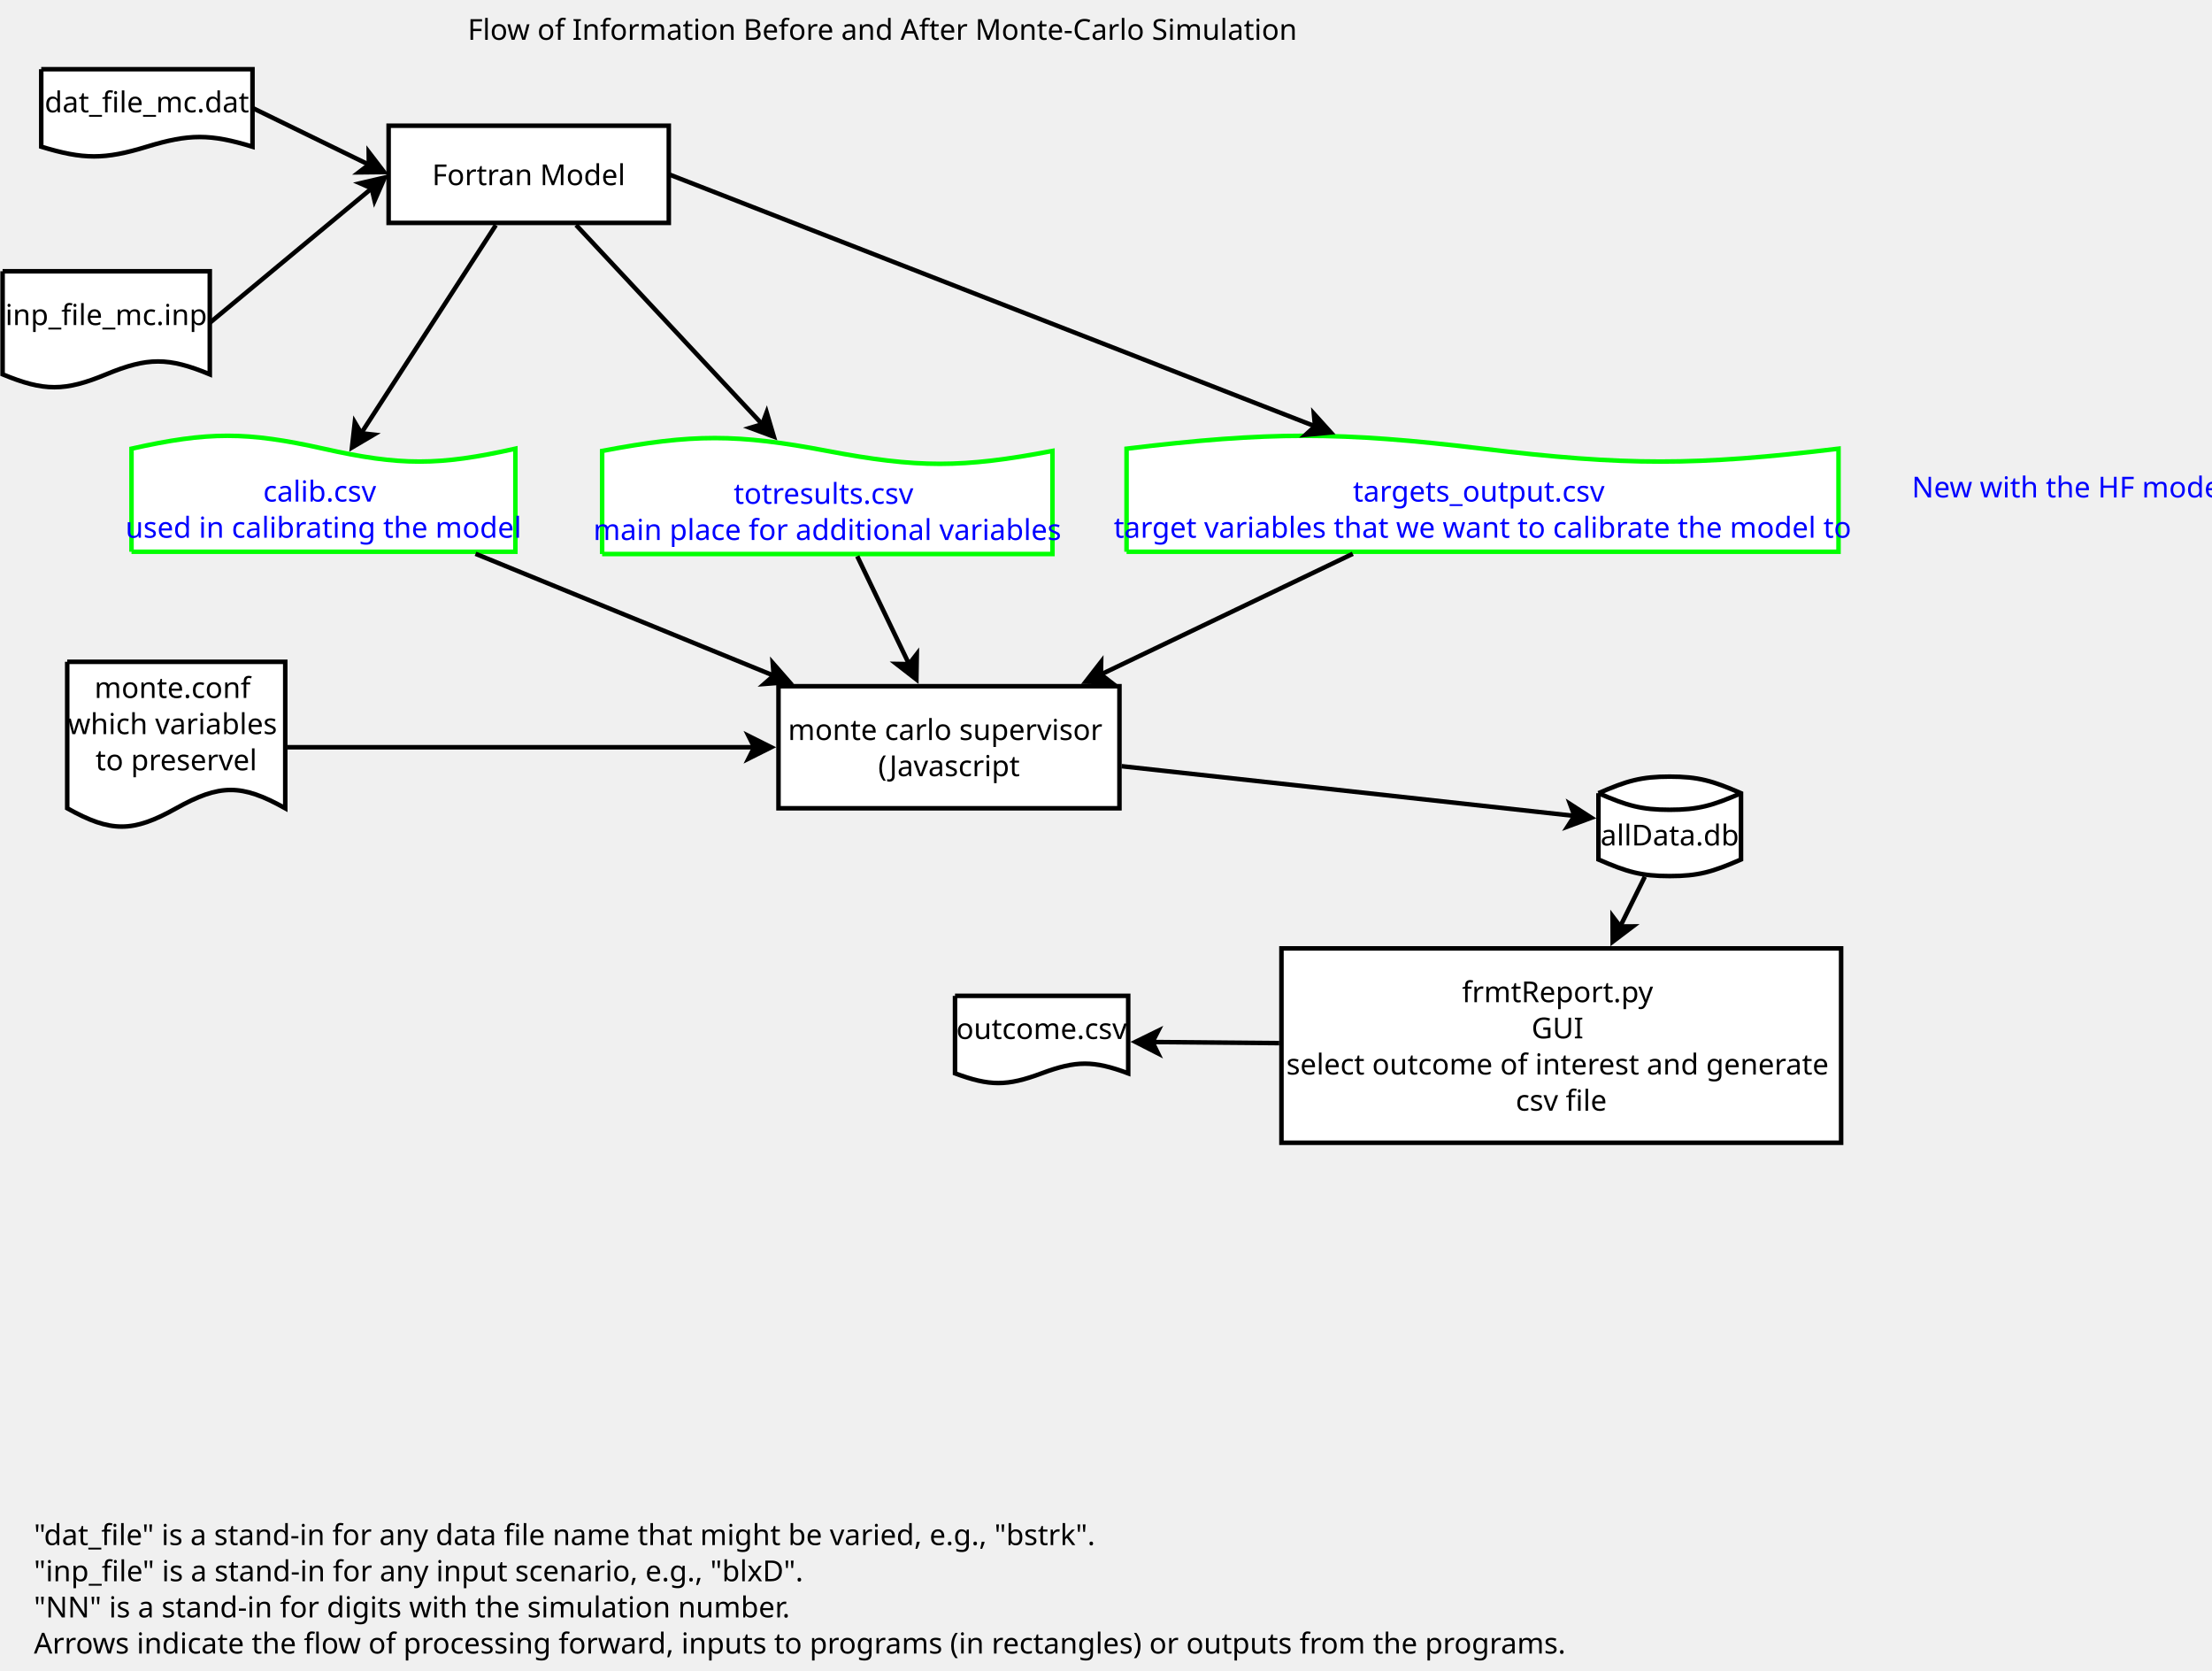
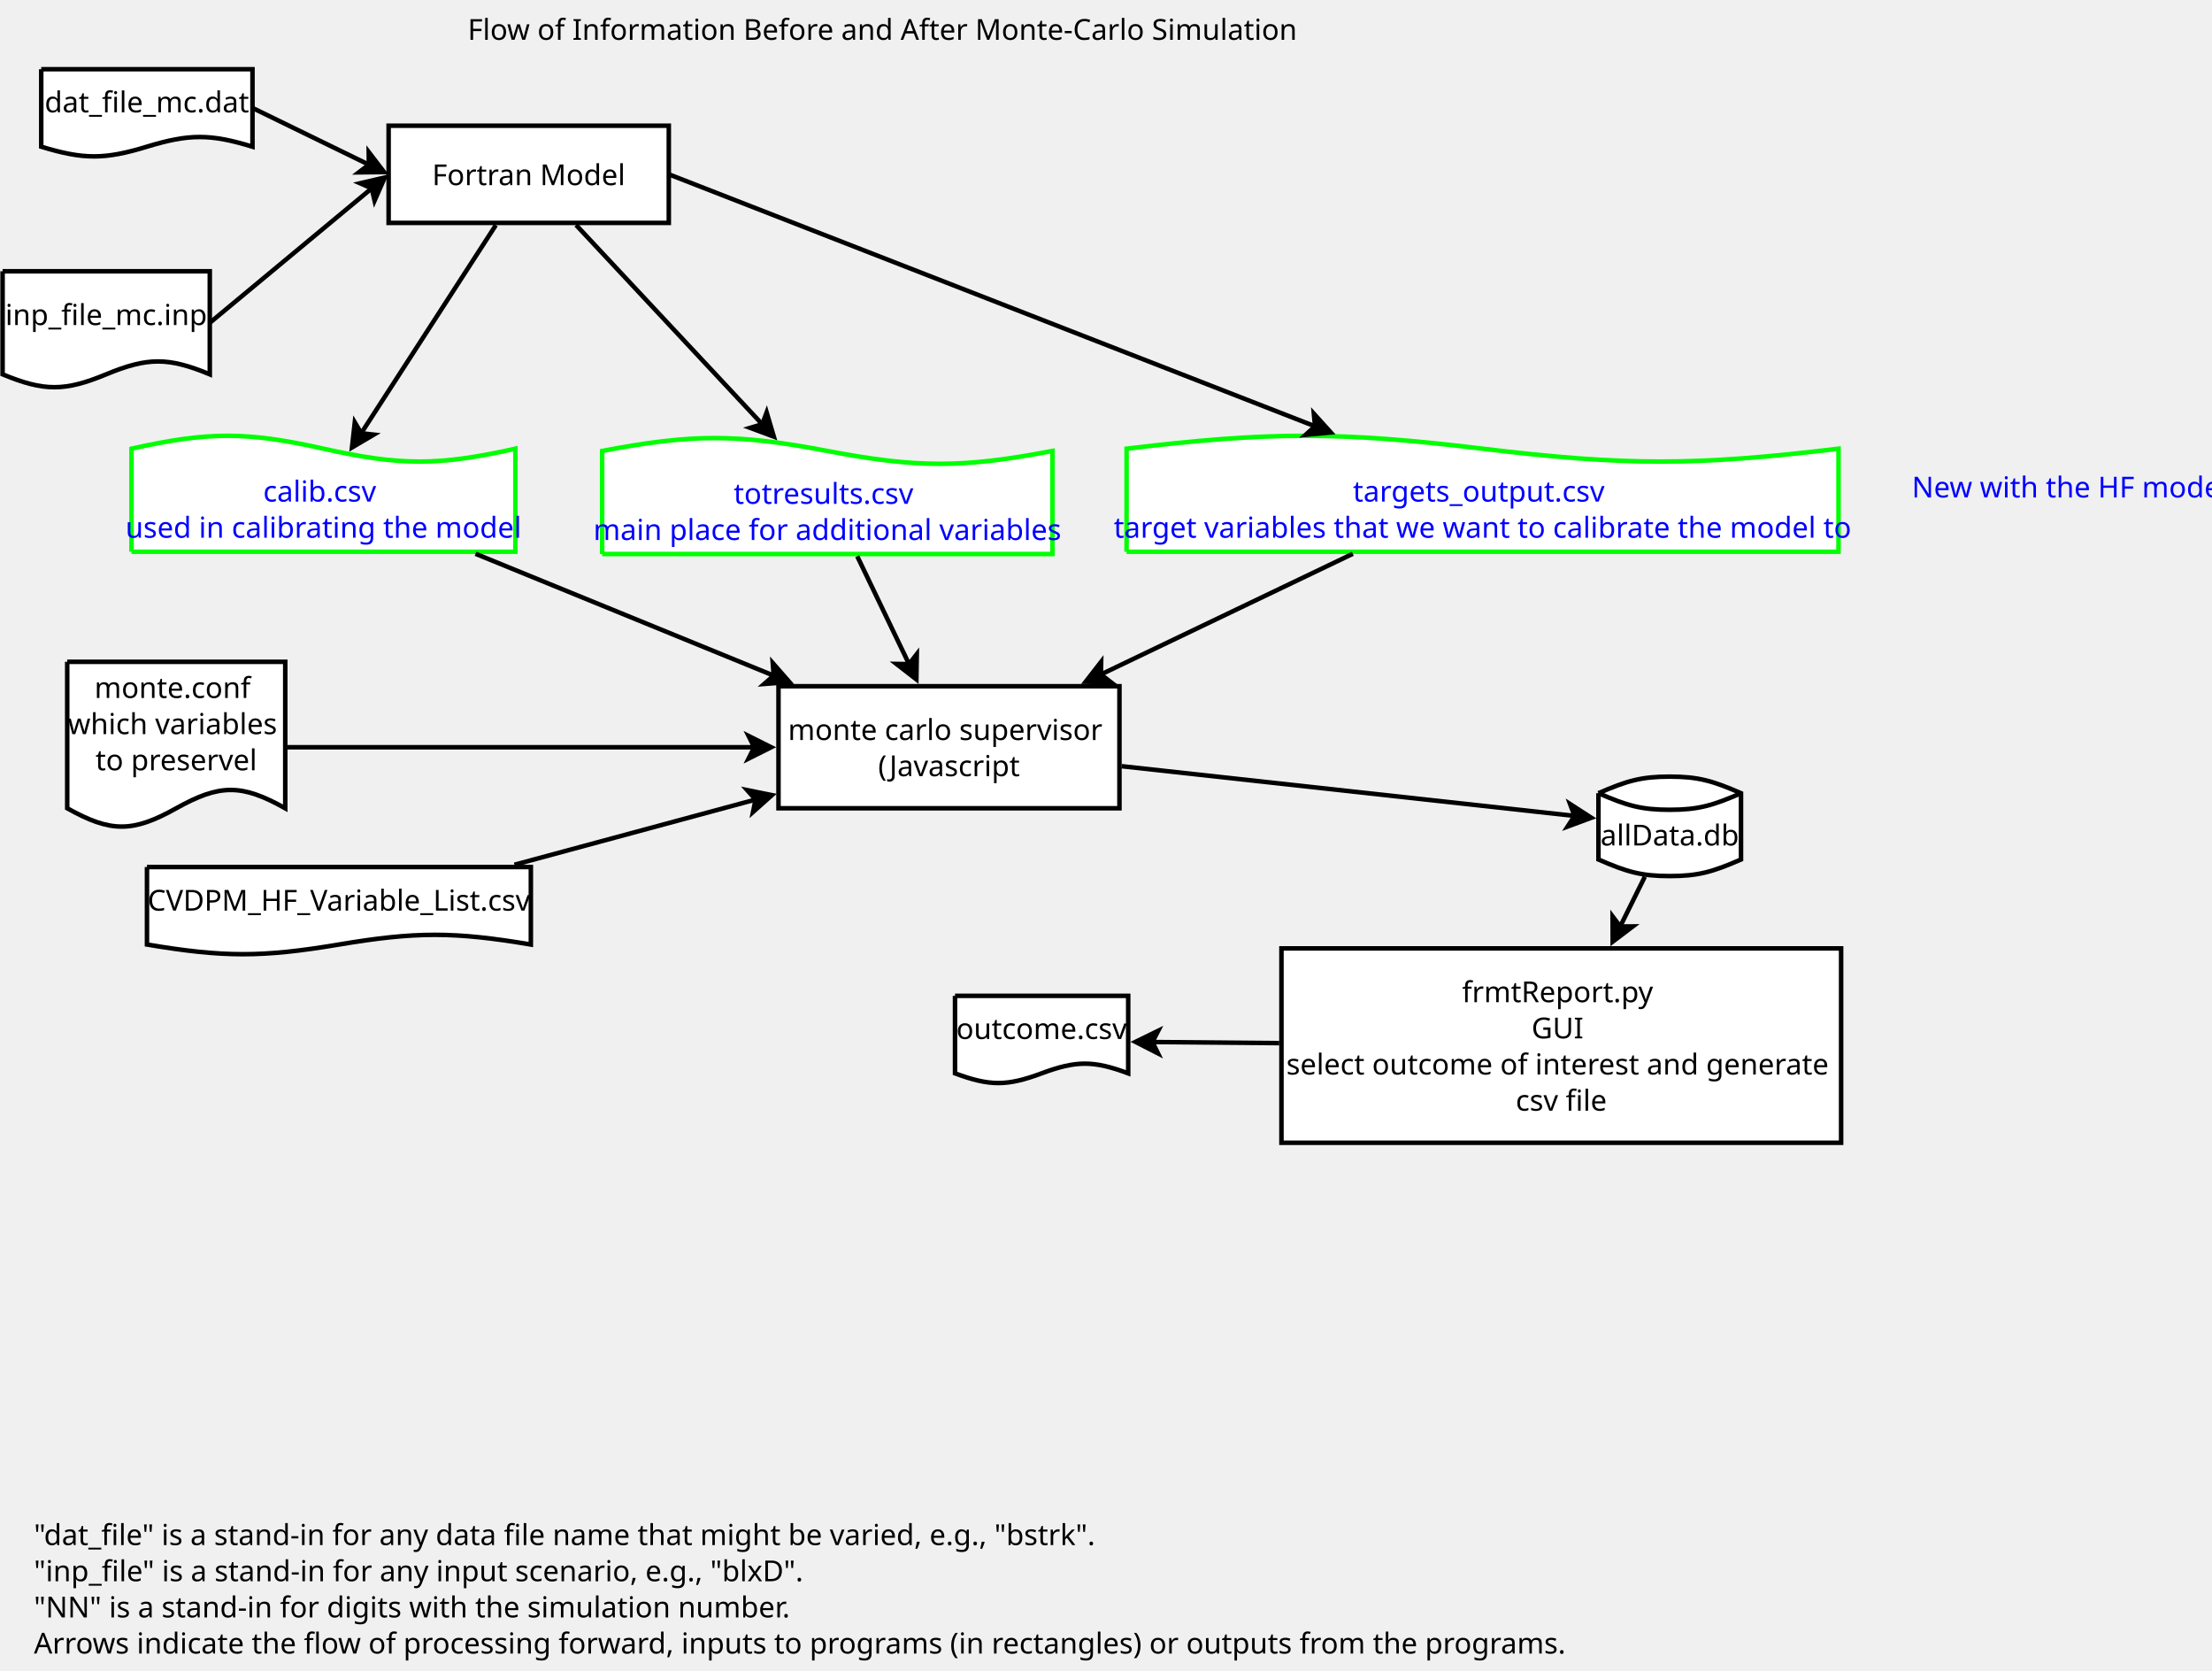
<svg xmlns="http://www.w3.org/2000/svg" width="49cm" height="37cm" viewBox="84 8 979 730">
  <g>
    <path style="fill: #ffffff" d="M 102.25 34 L 195.75,34 L 195.75,68.286 C 177.05,62.571 167.7,62.571 149,68.286 C 130.3,74 120.95,74 102.25,68.286 L 102.25,34z" />
    <path style="fill: none; fill-opacity:0; stroke-width: 2; stroke: #000000" d="M 102.25 34 L 195.75,34 L 195.75,68.286 C 177.05,62.571 167.7,62.571 149,68.286 C 130.3,74 120.95,74 102.25,68.286 L 102.25,34" />
    <text font-size="12.8" style="fill: #000000;text-anchor:middle;font-family:sans-serif;font-style:normal;font-weight:normal" x="149" y="53.086">
      <tspan x="149" y="53.086">dat_file_mc.dat</tspan>
    </text>
  </g>
  <g>
    <path style="fill: #ffffff" d="M 85.15 123.4 L 176.85,123.4 L 176.85,169 C 158.51,161.4 149.34,161.4 131,169 C 112.66,176.6 103.49,176.6 85.15,169 L 85.15,123.4z" />
    <path style="fill: none; fill-opacity:0; stroke-width: 2; stroke: #000000" d="M 85.15 123.4 L 176.85,123.4 L 176.85,169 C 158.51,161.4 149.34,161.4 131,169 C 112.66,176.6 103.49,176.6 85.15,169 L 85.15,123.4" />
    <text font-size="12.8" style="fill: #000000;text-anchor:middle;font-family:sans-serif;font-style:normal;font-weight:normal" x="131" y="147.2">
      <tspan x="131" y="147.2">inp_file_mc.inp</tspan>
    </text>
  </g>
  <g>
    <rect style="fill: #ffffff" x="256" y="59" width="124" height="43" />
    <rect style="fill: none; fill-opacity:0; stroke-width: 2; stroke: #000000" x="256" y="59" width="124" height="43" />
    <text font-size="12.8" style="fill: #000000;text-anchor:middle;font-family:sans-serif;font-style:normal;font-weight:normal" x="318" y="85.3">
      <tspan x="318" y="85.3">Fortran Model</tspan>
    </text>
  </g>
  <g>
    <line style="fill: none; fill-opacity:0; stroke-width: 2; stroke: #000000" x1="195.75" y1="51.143" x2="247.248" y2="76.235" />
    <polygon style="fill: #000000" points="253.99,79.52 242.81,79.635 247.248,76.235 247.19,70.645 " />
    <polygon style="fill: none; fill-opacity:0; stroke-width: 2; stroke: #000000" points="253.99,79.52 242.81,79.635 247.248,76.235 247.19,70.645 " />
  </g>
  <g>
    <line style="fill: none; fill-opacity:0; stroke-width: 2; stroke: #000000" x1="176.85" y1="146.2" x2="248.509" y2="86.718" />
    <polygon style="fill: #000000" points="254.279,81.928 249.778,92.162 248.509,86.718 243.391,84.468 " />
    <polygon style="fill: none; fill-opacity:0; stroke-width: 2; stroke: #000000" points="254.279,81.928 249.778,92.162 248.509,86.718 243.391,84.468 " />
  </g>
  <g>
    <path style="fill: #ffffff" d="M 791.45 354.333 C 804.07,348.833 810.38,347 823,347 C 835.62,347 841.93,348.833 854.55,354.333 L 854.55,383.667 C 841.93,389.167 835.62,391 823,391 C 810.38,391 804.07,389.167 791.45,383.667 L 791.45,354.333z" />
    <path style="fill: none; fill-opacity:0; stroke-width: 2; stroke: #000000" d="M 791.45 354.333 C 804.07,348.833 810.38,347 823,347 C 835.62,347 841.93,348.833 854.55,354.333 L 854.55,383.667 C 841.93,389.167 835.62,391 823,391 C 810.38,391 804.07,389.167 791.45,383.667 L 791.45,354.333" />
    <path style="fill: none; fill-opacity:0; stroke-width: 2; stroke: #000000" d="M 791.45 354.333 C 804.07,359.833 810.38,361.667 823,361.667 C 835.62,361.667 841.93,359.833 854.55,354.333" />
    <text font-size="12.8" style="fill: #000000;text-anchor:middle;font-family:sans-serif;font-style:normal;font-weight:normal" x="823" y="377.467">
      <tspan x="823" y="377.467">allData.db</tspan>
    </text>
  </g>
  <g>
    <line style="fill: none; fill-opacity:0; stroke-width: 2; stroke: #000000" x1="580.45" y1="342.388" x2="780.846" y2="364.375" />
    <polygon style="fill: #000000" points="788.301,365.193 777.815,369.072 780.846,364.375 778.906,359.132 " />
    <polygon style="fill: none; fill-opacity:0; stroke-width: 2; stroke: #000000" points="788.301,365.193 777.815,369.072 780.846,364.375 778.906,359.132 " />
  </g>
  <g>
    <rect style="fill: #ffffff" x="651.15" y="423" width="247.7" height="86" />
    <rect style="fill: none; fill-opacity:0; stroke-width: 2; stroke: #000000" x="651.15" y="423" width="247.7" height="86" />
    <text font-size="12.8" style="fill: #000000;text-anchor:middle;font-family:sans-serif;font-style:normal;font-weight:normal" x="775" y="446.8">
      <tspan x="775" y="446.8">frmtReport.py</tspan>
      <tspan x="775" y="462.8">GUI</tspan>
      <tspan x="775" y="478.8">select outcome of interest and generate</tspan>
      <tspan x="775" y="494.8">csv file</tspan>
    </text>
  </g>
  <g>
    <path style="fill: #ffffff" d="M 506.676 444 L 583.326,444 L 583.326,478.286 C 567.996,472.571 560.331,472.571 545.001,478.286 C 529.671,484 522.006,484 506.676,478.286 L 506.676,444z" />
    <path style="fill: none; fill-opacity:0; stroke-width: 2; stroke: #000000" d="M 506.676 444 L 583.326,444 L 583.326,478.286 C 567.996,472.571 560.331,472.571 545.001,478.286 C 529.671,484 522.006,484 506.676,478.286 L 506.676,444" />
    <text font-size="12.8" style="fill: #000000;text-anchor:middle;font-family:sans-serif;font-style:normal;font-weight:normal" x="545.001" y="463.086">
      <tspan x="545.001" y="463.086">outcome.csv</tspan>
    </text>
  </g>
  <g>
    <line style="fill: none; fill-opacity:0; stroke-width: 2; stroke: #000000" x1="811.973" y1="391.284" x2="801.08" y2="413.297" />
    <polygon style="fill: #000000" points="797.753,420.019 797.707,408.839 801.08,413.297 806.67,413.274 " />
    <polygon style="fill: none; fill-opacity:0; stroke-width: 2; stroke: #000000" points="797.753,420.019 797.707,408.839 801.08,413.297 806.67,413.274 " />
  </g>
  <g>
    <line style="fill: none; fill-opacity:0; stroke-width: 2; stroke: #000000" x1="650.16" y1="464.914" x2="594.057" y2="464.427" />
    <polygon style="fill: #000000" points="586.557,464.361 596.601,459.449 594.057,464.427 596.514,469.448 " />
    <polygon style="fill: none; fill-opacity:0; stroke-width: 2; stroke: #000000" points="586.557,464.361 596.601,459.449 594.057,464.427 596.514,469.448 " />
  </g>
  <text font-size="12.8" style="fill: #000000;text-anchor:start;font-family:sans-serif;font-style:normal;font-weight:normal" x="99" y="687">
    <tspan x="99" y="687">"dat_file" is a stand-in for any data file name that might be varied, e.g., "bstrk".</tspan>
    <tspan x="99" y="703">"inp_file" is a stand-in for any input scenario, e.g., "blxD".</tspan>
    <tspan x="99" y="719">"NN" is a stand-in for digits with the simulation number.</tspan>
    <tspan x="99" y="735">Arrows indicate the flow of processing forward, inputs to programs (in rectangles) or outputs from the programs.</tspan>
  </text>
  <text font-size="12.8" style="fill: #000000;text-anchor:start;font-family:sans-serif;font-style:normal;font-weight:normal" x="291" y="21">
    <tspan x="291" y="21">Flow of Information Before and After Monte-Carlo Simulation</tspan>
  </text>
  <g>
    <path style="fill: #ffffff" d="M 142.2 247.5 L 312.1,247.5 L 312.1,201.9 C 278.12,209.5 261.13,209.5 227.15,201.9 C 193.17,194.3 176.18,194.3 142.2,201.9 L 142.2,247.5z" />
    <path style="fill: none; fill-opacity:0; stroke-width: 2; stroke: #00ff00" d="M 142.2 247.5 L 312.1,247.5 L 312.1,201.9 C 278.12,209.5 261.13,209.5 227.15,201.9 C 193.17,194.3 176.18,194.3 142.2,201.9 L 142.2,247.5" />
    <text font-size="12.8" style="fill: #0000ff;text-anchor:middle;font-family:sans-serif;font-style:normal;font-weight:normal" x="227.15" y="225.3">
      <tspan x="227.15" y="225.3">calib.csv</tspan>
      <tspan x="227.15" y="241.3">used in calibrating the model</tspan>
    </text>
  </g>
  <g>
    <path style="fill: #ffffff" d="M 350.5 248.5 L 549.8,248.5 L 549.8,202.9 C 509.94,210.5 490.01,210.5 450.15,202.9 C 410.29,195.3 390.36,195.3 350.5,202.9 L 350.5,248.5z" />
    <path style="fill: none; fill-opacity:0; stroke-width: 2; stroke: #00ff00" d="M 350.5 248.5 L 549.8,248.5 L 549.8,202.9 C 509.94,210.5 490.01,210.5 450.15,202.9 C 410.29,195.3 390.36,195.3 350.5,202.9 L 350.5,248.5" />
    <text font-size="12.8" style="fill: #0000ff;text-anchor:middle;font-family:sans-serif;font-style:normal;font-weight:normal" x="450.15" y="226.3">
      <tspan x="450.15" y="226.3">totresults.csv</tspan>
      <tspan x="450.15" y="242.3">main place for additional variables</tspan>
    </text>
  </g>
  <g>
    <path style="fill: #ffffff" d="M 582.6 247.5 L 897.7,247.5 L 897.7,201.9 C 834.68,209.5 803.17,209.5 740.15,201.9 C 677.13,194.3 645.62,194.3 582.6,201.9 L 582.6,247.5z" />
    <path style="fill: none; fill-opacity:0; stroke-width: 2; stroke: #00ff00" d="M 582.6 247.5 L 897.7,247.5 L 897.7,201.9 C 834.68,209.5 803.17,209.5 740.15,201.9 C 677.13,194.3 645.62,194.3 582.6,201.9 L 582.6,247.5" />
    <text font-size="12.8" style="fill: #0000ff;text-anchor:middle;font-family:sans-serif;font-style:normal;font-weight:normal" x="740.15" y="225.3">
      <tspan x="740.15" y="225.3">targets_output.csv</tspan>
      <tspan x="740.15" y="241.3">target variables that we want to calibrate the model to</tspan>
    </text>
  </g>
  <g>
    <line style="fill: none; fill-opacity:0; stroke-width: 2; stroke: #000000" x1="303.444" y1="102.995" x2="243.868" y2="195.065" />
    <polygon style="fill: #000000" points="239.793,201.361 241.028,190.249 243.868,195.065 249.424,195.682 " />
    <polygon style="fill: none; fill-opacity:0; stroke-width: 2; stroke: #000000" points="239.793,201.361 241.028,190.249 243.868,195.065 249.424,195.682 " />
  </g>
  <g>
    <line style="fill: none; fill-opacity:0; stroke-width: 2; stroke: #000000" x1="338.971" y1="102.939" x2="421.362" y2="191.096" />
    <polygon style="fill: #000000" points="426.483,196.576 416.002,192.684 421.362,191.096 423.308,185.856 " />
    <polygon style="fill: none; fill-opacity:0; stroke-width: 2; stroke: #000000" points="426.483,196.576 416.002,192.684 421.362,191.096 423.308,185.856 " />
  </g>
  <text font-size="12.8" style="fill: #0000ff;text-anchor:start;font-family:sans-serif;font-style:normal;font-weight:normal" x="930.15" y="223.475">
    <tspan x="930.15" y="223.475">New with the HF model</tspan>
  </text>
  <g>
    <rect style="fill: #ffffff" x="428.55" y="307" width="150.9" height="54" />
    <rect style="fill: none; fill-opacity:0; stroke-width: 2; stroke: #000000" x="428.55" y="307" width="150.9" height="54" />
    <text font-size="12.8" style="fill: #000000;text-anchor:middle;font-family:sans-serif;font-style:normal;font-weight:normal" x="504" y="330.8">
      <tspan x="504" y="330.8">monte carlo supervisor</tspan>
      <tspan x="504" y="346.8">(Javascript</tspan>
    </text>
  </g>
  <g>
    <line style="fill: none; fill-opacity:0; stroke-width: 2; stroke: #000000" x1="380" y1="80.5" x2="666.013" y2="191.998" />
    <polygon style="fill: #000000" points="673,194.723 661.867,195.749 666.013,191.998 665.499,186.432 " />
    <polygon style="fill: none; fill-opacity:0; stroke-width: 2; stroke: #000000" points="673,194.723 661.867,195.749 666.013,191.998 665.499,186.432 " />
  </g>
  <g>
    <line style="fill: none; fill-opacity:0; stroke-width: 2; stroke: #000000" x1="294.47" y1="248.402" x2="426.434" y2="302.312" />
    <polygon style="fill: #000000" points="433.377,305.149 422.228,305.995 426.434,302.312 426.01,296.738 " />
    <polygon style="fill: none; fill-opacity:0; stroke-width: 2; stroke: #000000" points="433.377,305.149 422.228,305.995 426.434,302.312 426.01,296.738 " />
  </g>
  <g>
    <line style="fill: none; fill-opacity:0; stroke-width: 2; stroke: #000000" x1="463.409" y1="249.501" x2="486.332" y2="297.22" />
    <polygon style="fill: #000000" points="489.579,303.98 480.742,297.131 486.332,297.22 489.756,292.801 " />
    <polygon style="fill: none; fill-opacity:0; stroke-width: 2; stroke: #000000" points="489.579,303.98 480.742,297.131 486.332,297.22 489.756,292.801 " />
  </g>
  <g>
    <line style="fill: none; fill-opacity:0; stroke-width: 2; stroke: #000000" x1="682.727" y1="248.402" x2="571.256" y2="301.789" />
    <polygon style="fill: #000000" points="564.492,305.028 571.351,296.199 571.256,301.789 575.671,305.218 " />
    <polygon style="fill: none; fill-opacity:0; stroke-width: 2; stroke: #000000" points="564.492,305.028 571.351,296.199 571.256,301.789 575.671,305.218 " />
  </g>
  <g>
    <path style="fill: #ffffff" d="M 113.75 296.2 L 210.25,296.2 L 210.25,361 C 190.95,350.2 181.3,350.2 162,361 C 142.7,371.8 133.05,371.8 113.75,361 L 113.75,296.2z" />
    <path style="fill: none; fill-opacity:0; stroke-width: 2; stroke: #000000" d="M 113.75 296.2 L 210.25,296.2 L 210.25,361 C 190.95,350.2 181.3,350.2 162,361 C 142.7,371.8 133.05,371.8 113.75,361 L 113.75,296.2" />
    <text font-size="12.8" style="fill: #000000;text-anchor:middle;font-family:sans-serif;font-style:normal;font-weight:normal" x="162" y="312.2">
      <tspan x="162" y="312.2">monte.conf</tspan>
      <tspan x="162" y="328.2">which variables </tspan>
      <tspan x="162" y="344.2">to preservel</tspan>
    </text>
  </g>
  <g>
    <line style="fill: none; fill-opacity:0; stroke-width: 2; stroke: #000000" x1="211.179" y1="334" x2="417.813" y2="334" />
    <polygon style="fill: #000000" points="425.313,334 415.313,339 417.813,334 415.313,329 " />
    <polygon style="fill: none; fill-opacity:0; stroke-width: 2; stroke: #000000" points="425.313,334 415.313,339 417.813,334 415.313,329 " />
  </g>
+   <g>
+     <path style="fill: #ffffff" d="M 149.05 387 L 318.95,387 L 318.95,421.286 C 284.97,415.571 267.98,415.571 234,421.286 C 200.02,427 183.03,427 149.05,421.286 L 149.05,387z" />
+     <path style="fill: none; fill-opacity:0; stroke-width: 2; stroke: #000000" d="M 149.05 387 L 318.95,387 L 318.95,421.286 C 284.97,415.571 267.98,415.571 234,421.286 C 200.02,427 183.03,427 149.05,421.286 L 149.05,387" />
+     <text font-size="12.8" style="fill: #000000;text-anchor:middle;font-family:sans-serif;font-style:normal;font-weight:normal" x="234" y="406.286">
+       <tspan x="234" y="406.286">CVDPM_HF_Variable_List.csv</tspan>
+     </text>
+   </g>
+   <g>
+     <line style="fill: none; fill-opacity:0; stroke-width: 2; stroke: #000000" x1="311.684" y1="385.996" x2="418.4" y2="357.144" />
+     <polygon style="fill: #000000" points="425.64,355.186 417.292,362.623 418.4,357.144 414.682,352.969 " />
+     <polygon style="fill: none; fill-opacity:0; stroke-width: 2; stroke: #000000" points="425.64,355.186 417.292,362.623 418.4,357.144 414.682,352.969 " />
+   </g>
</svg>
